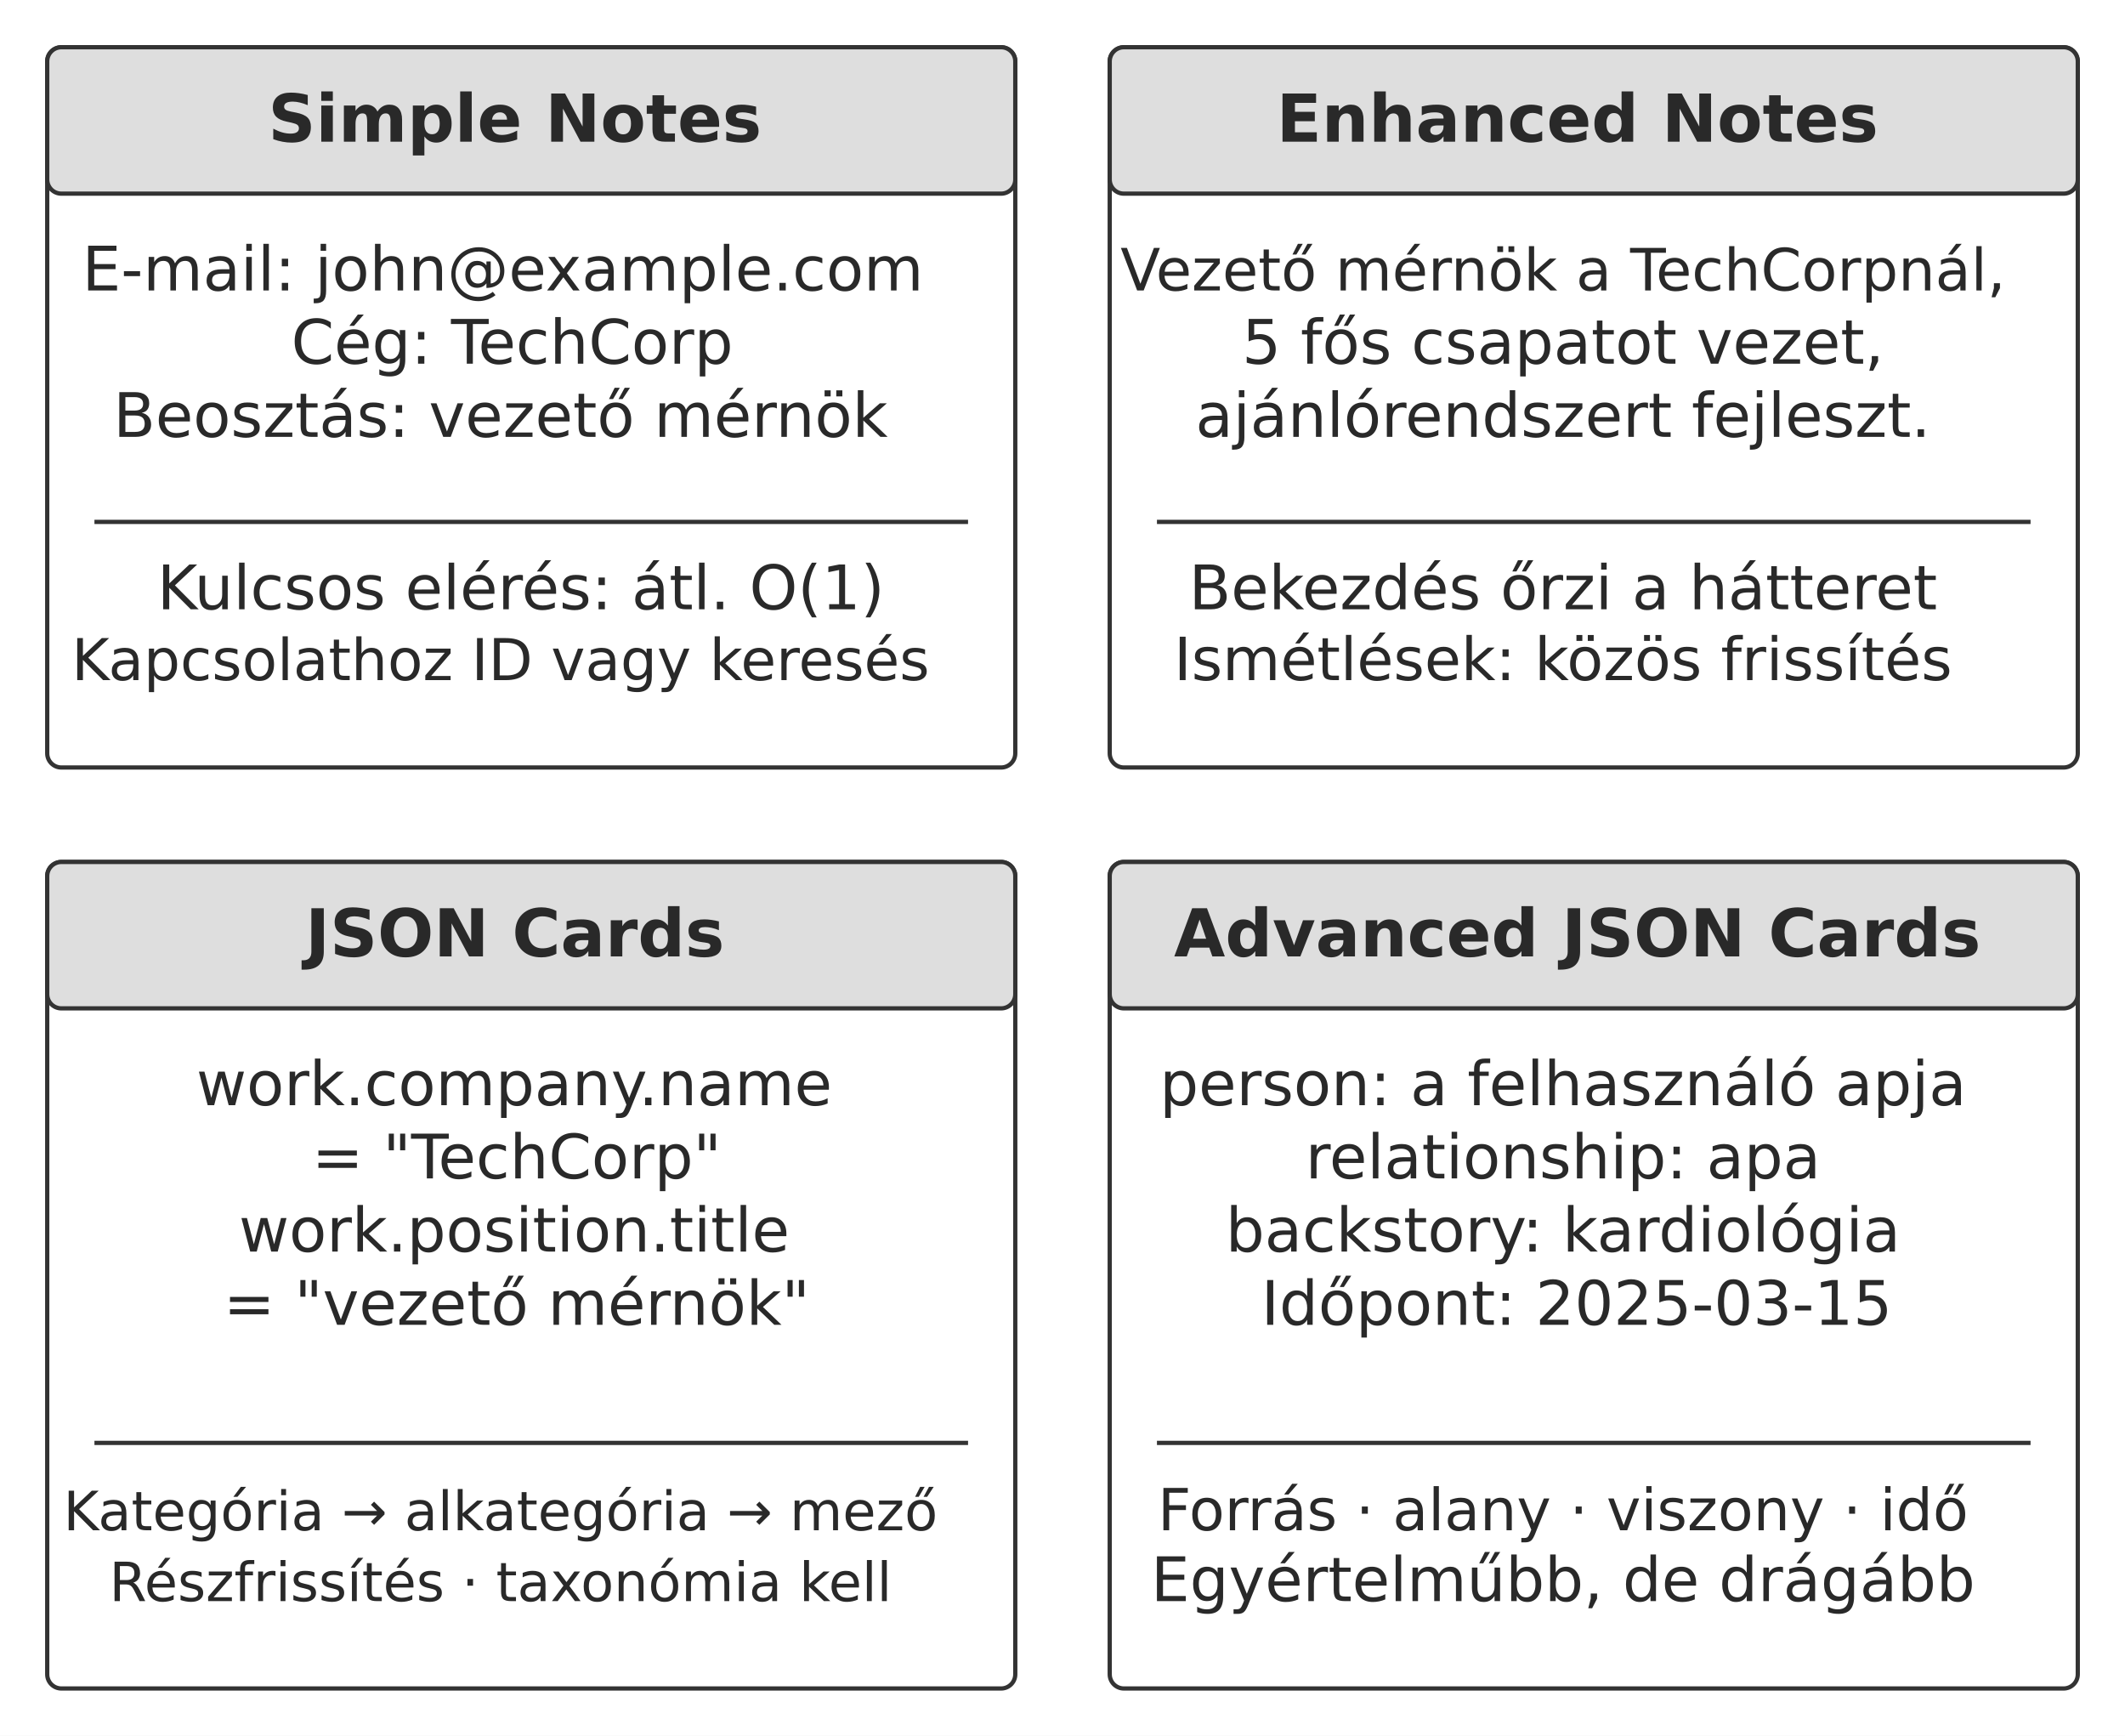
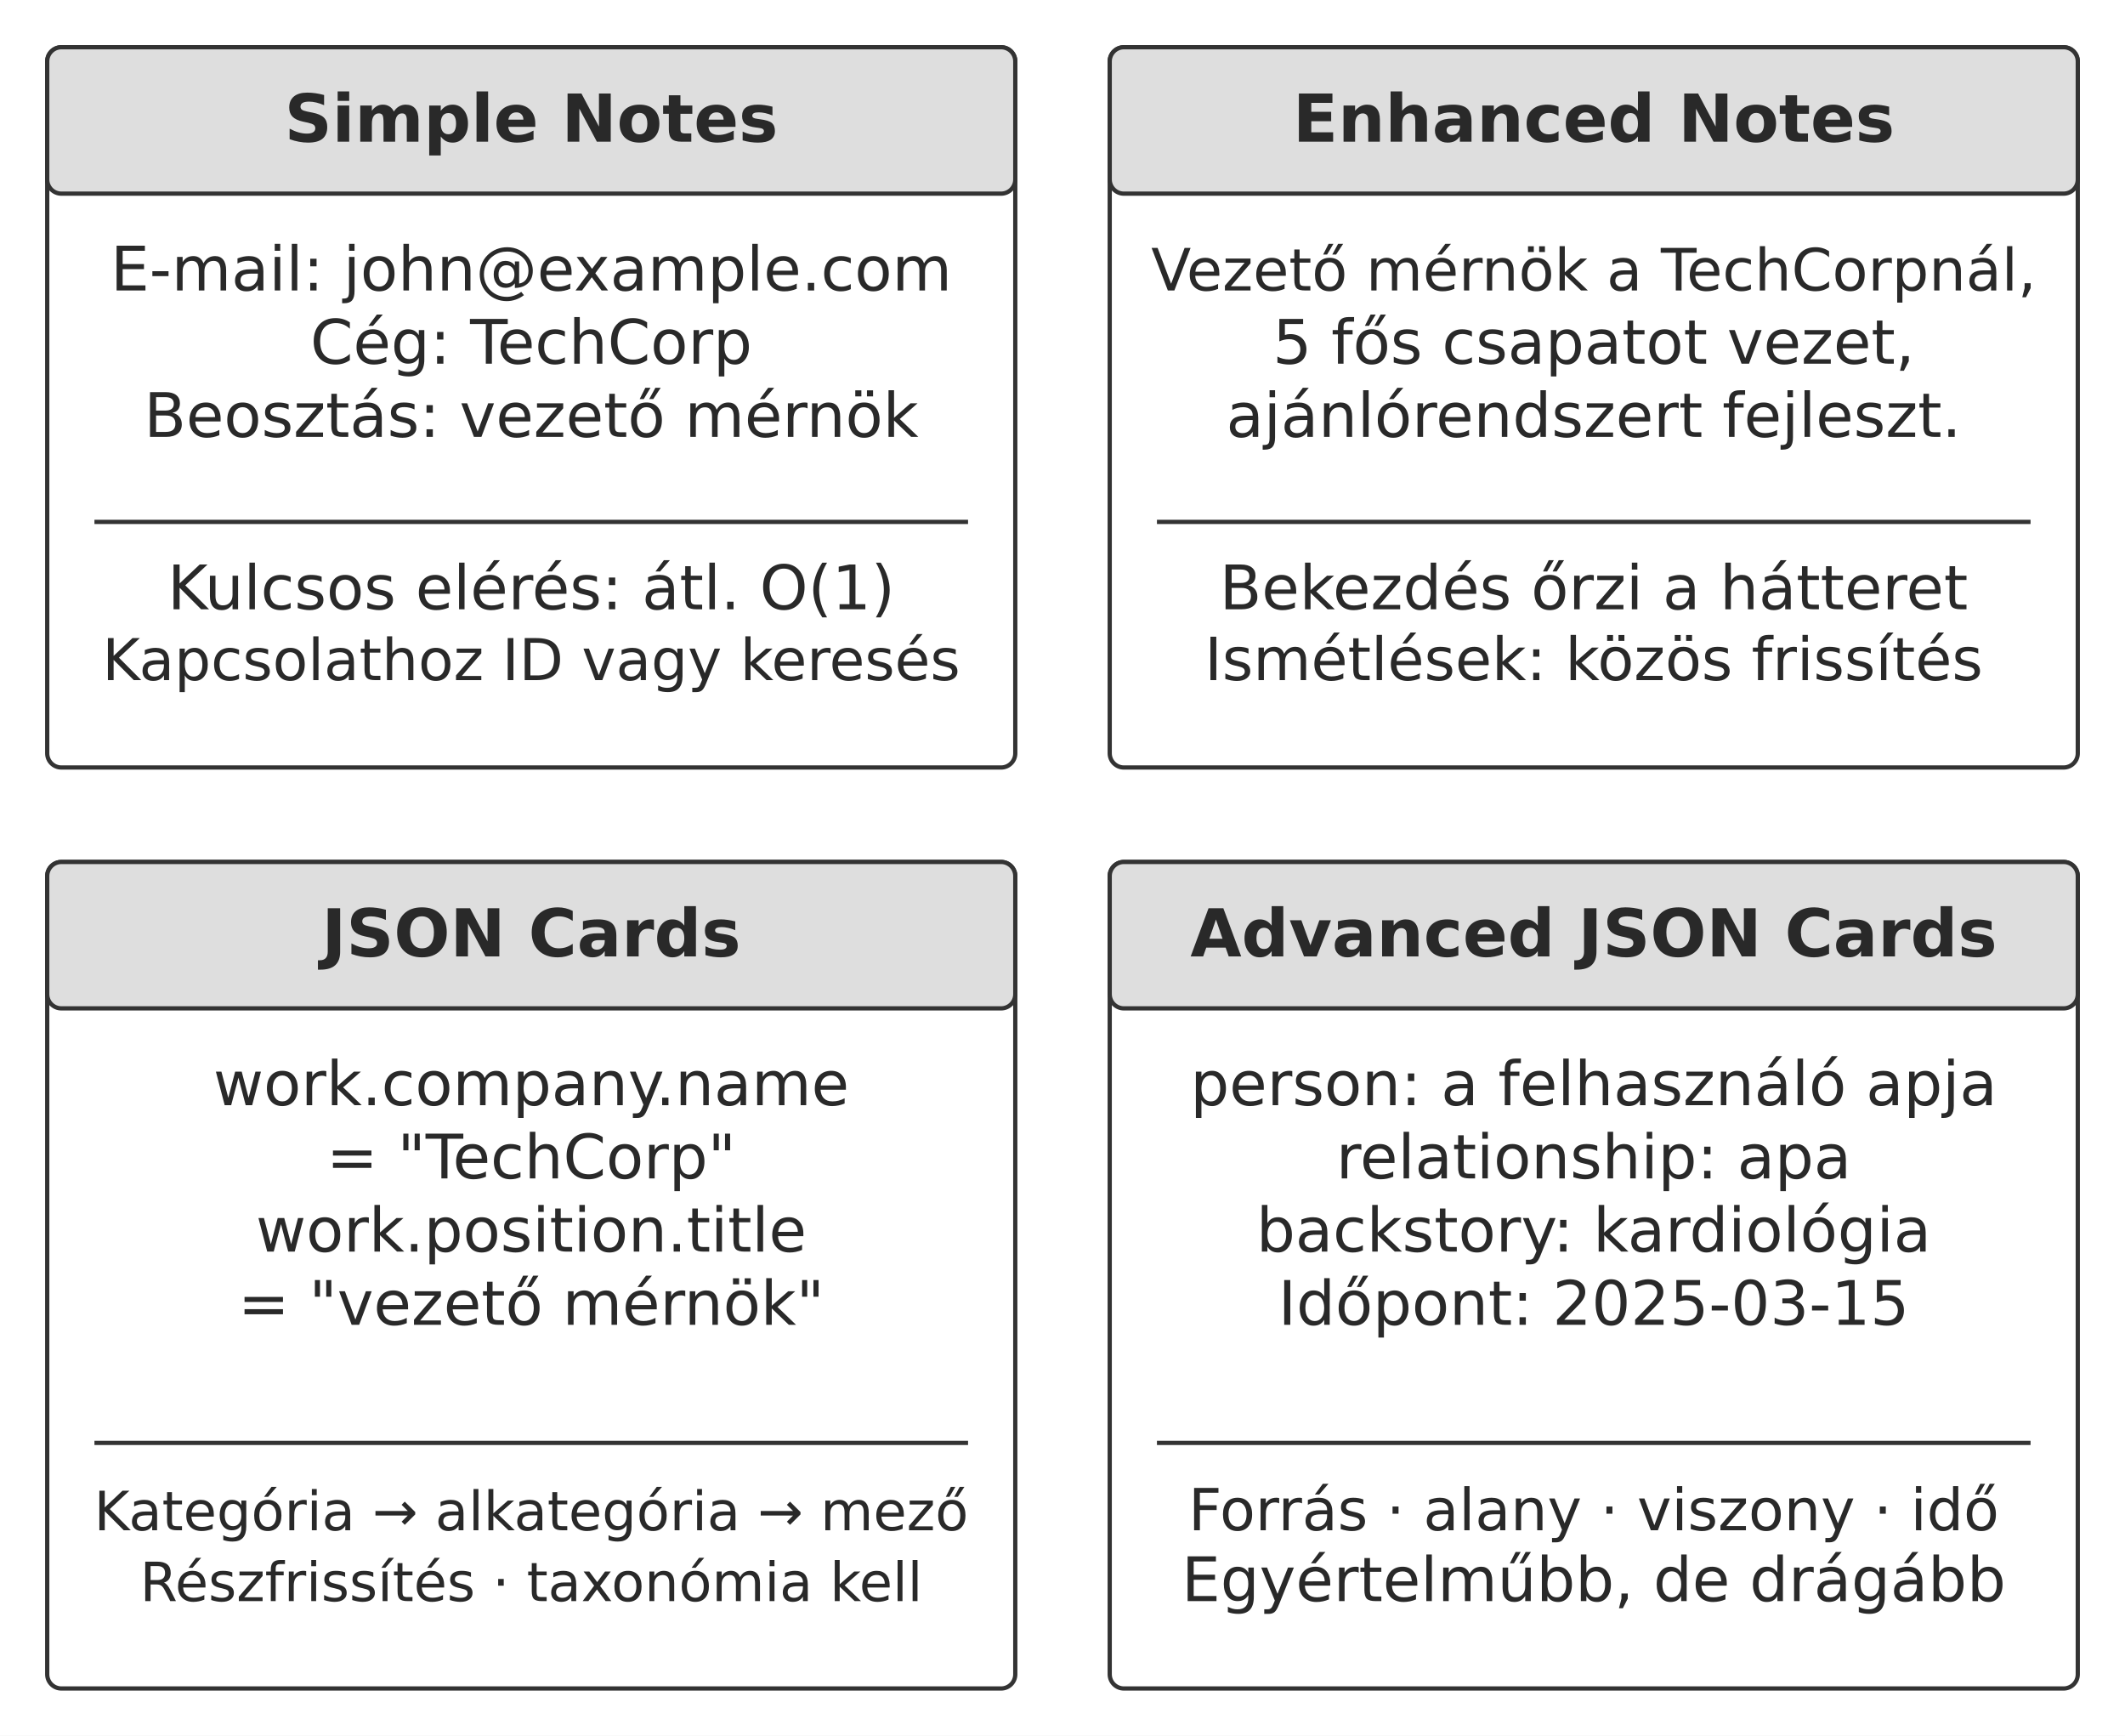
<svg xmlns="http://www.w3.org/2000/svg" width="106.000mm" height="86.567mm" viewBox="0 0 900 735" role="img" aria-labelledby="title desc">
  <defs>
    <marker id="arrow" viewBox="0 0 10 10" refX="9" refY="5" markerWidth="7" markerHeight="7" orient="auto-start-reverse">
      <path d="M0 0 L10 5 L0 10 Z" fill="#333333" />
    </marker>
  </defs>
  <rect width="900" height="735" fill="#ffffff" y="0" />
  <rect x="20" y="20" width="410" height="305" rx="6" fill="#ffffff" stroke="#333333" stroke-width="1.8" />
  <rect x="20" y="20" width="410" height="62" rx="6" fill="#dedede" stroke="#333333" stroke-width="1.8" />
-   <text x="218.07" y="60" text-anchor="middle" font-family="&quot;DejaVu Sans&quot;, Arial, &quot;Helvetica Neue&quot;, sans-serif" font-size="28.0" font-weight="700" fill="#292929">Simple Notes</text>
-   <text x="212.96" y="123" text-anchor="middle" font-family="&quot;DejaVu Sans&quot;, Arial, &quot;Helvetica Neue&quot;, sans-serif" font-size="26.0" font-weight="400" fill="#292929">E-mail: john@example.com</text>
-   <text x="216.94" y="154" text-anchor="middle" font-family="&quot;DejaVu Sans&quot;, Arial, &quot;Helvetica Neue&quot;, sans-serif" font-size="26.0" font-weight="400" fill="#292929">Cég: TechCorp</text>
-   <text x="212" y="185" text-anchor="middle" font-family="&quot;DejaVu Sans&quot;, Arial, &quot;Helvetica Neue&quot;, sans-serif" font-size="26.0" font-weight="400" fill="#292929">Beosztás: vezető mérnök</text>
+   <text x="225" y="60" text-anchor="middle" font-family="&quot;DejaVu Sans&quot;, Arial, &quot;Helvetica Neue&quot;, sans-serif" font-size="28.0" font-weight="700" fill="#292929">Simple Notes</text>
+   <text x="225" y="123" text-anchor="middle" font-family="&quot;DejaVu Sans&quot;, Arial, &quot;Helvetica Neue&quot;, sans-serif" font-size="26.0" font-weight="400" fill="#292929">E-mail: john@example.com</text>
+   <text x="225" y="154" text-anchor="middle" font-family="&quot;DejaVu Sans&quot;, Arial, &quot;Helvetica Neue&quot;, sans-serif" font-size="26.0" font-weight="400" fill="#292929">Cég: TechCorp</text>
+   <text x="225" y="185" text-anchor="middle" font-family="&quot;DejaVu Sans&quot;, Arial, &quot;Helvetica Neue&quot;, sans-serif" font-size="26.0" font-weight="400" fill="#292929">Beosztás: vezető mérnök</text>
  <path d="M40 221 L410 221" fill="none" stroke="#333333" stroke-width="1.8" />
-   <text x="220.61" y="258" text-anchor="middle" font-family="&quot;DejaVu Sans&quot;, Arial, &quot;Helvetica Neue&quot;, sans-serif" font-size="26.0" font-weight="400" fill="#292929">Kulcsos elérés: átl. O(1)</text>
-   <text x="212" y="288" text-anchor="middle" font-family="&quot;DejaVu Sans&quot;, Arial, &quot;Helvetica Neue&quot;, sans-serif" font-size="24.4" font-weight="400" fill="#292929">Kapcsolathoz ID vagy keresés</text>
+   <text x="225" y="258" text-anchor="middle" font-family="&quot;DejaVu Sans&quot;, Arial, &quot;Helvetica Neue&quot;, sans-serif" font-size="26.0" font-weight="400" fill="#292929">Kulcsos elérés: átl. O(1)</text>
+   <text x="225" y="288" text-anchor="middle" font-family="&quot;DejaVu Sans&quot;, Arial, &quot;Helvetica Neue&quot;, sans-serif" font-size="24.4" font-weight="400" fill="#292929">Kapcsolathoz ID vagy keresés</text>
  <rect x="470" y="20" width="410" height="305" rx="6" fill="#ffffff" stroke="#333333" stroke-width="1.8" />
  <rect x="470" y="20" width="410" height="62" rx="6" fill="#dedede" stroke="#333333" stroke-width="1.8" />
-   <text x="668.07" y="60" text-anchor="middle" font-family="&quot;DejaVu Sans&quot;, Arial, &quot;Helvetica Neue&quot;, sans-serif" font-size="28.0" font-weight="700" fill="#292929">Enhanced Notes</text>
-   <text x="662" y="123" text-anchor="middle" font-family="&quot;DejaVu Sans&quot;, Arial, &quot;Helvetica Neue&quot;, sans-serif" font-size="24.7" font-weight="400" fill="#292929">Vezető mérnök a TechCorpnál,</text>
-   <text x="662" y="154" text-anchor="middle" font-family="&quot;DejaVu Sans&quot;, Arial, &quot;Helvetica Neue&quot;, sans-serif" font-size="26.0" font-weight="400" fill="#292929">5 fős csapatot vezet,</text>
-   <text x="662" y="185" text-anchor="middle" font-family="&quot;DejaVu Sans&quot;, Arial, &quot;Helvetica Neue&quot;, sans-serif" font-size="26.0" font-weight="400" fill="#292929">ajánlórendszert fejleszt.</text>
+   <text x="675" y="60" text-anchor="middle" font-family="&quot;DejaVu Sans&quot;, Arial, &quot;Helvetica Neue&quot;, sans-serif" font-size="28.0" font-weight="700" fill="#292929">Enhanced Notes</text>
+   <text x="675" y="123" text-anchor="middle" font-family="&quot;DejaVu Sans&quot;, Arial, &quot;Helvetica Neue&quot;, sans-serif" font-size="24.7" font-weight="400" fill="#292929">Vezető mérnök a TechCorpnál,</text>
+   <text x="675" y="154" text-anchor="middle" font-family="&quot;DejaVu Sans&quot;, Arial, &quot;Helvetica Neue&quot;, sans-serif" font-size="26.0" font-weight="400" fill="#292929">5 fős csapatot vezet,</text>
+   <text x="675" y="185" text-anchor="middle" font-family="&quot;DejaVu Sans&quot;, Arial, &quot;Helvetica Neue&quot;, sans-serif" font-size="26.0" font-weight="400" fill="#292929">ajánlórendszert fejleszt.</text>
  <path d="M490 221 L860 221" fill="none" stroke="#333333" stroke-width="1.8" />
-   <text x="662" y="258" text-anchor="middle" font-family="&quot;DejaVu Sans&quot;, Arial, &quot;Helvetica Neue&quot;, sans-serif" font-size="26.0" font-weight="400" fill="#292929">Bekezdés őrzi a hátteret</text>
-   <text x="662" y="288" text-anchor="middle" font-family="&quot;DejaVu Sans&quot;, Arial, &quot;Helvetica Neue&quot;, sans-serif" font-size="25.2" font-weight="400" fill="#292929">Ismétlések: közös frissítés</text>
+   <text x="675" y="258" text-anchor="middle" font-family="&quot;DejaVu Sans&quot;, Arial, &quot;Helvetica Neue&quot;, sans-serif" font-size="26.0" font-weight="400" fill="#292929">Bekezdés őrzi a hátteret</text>
+   <text x="675" y="288" text-anchor="middle" font-family="&quot;DejaVu Sans&quot;, Arial, &quot;Helvetica Neue&quot;, sans-serif" font-size="25.2" font-weight="400" fill="#292929">Ismétlések: közös frissítés</text>
  <rect x="20" y="365" width="410" height="350" rx="6" fill="#ffffff" stroke="#333333" stroke-width="1.8" />
  <rect x="20" y="365" width="410" height="62" rx="6" fill="#dedede" stroke="#333333" stroke-width="1.8" />
-   <text x="218.07" y="405" text-anchor="middle" font-family="&quot;DejaVu Sans&quot;, Arial, &quot;Helvetica Neue&quot;, sans-serif" font-size="28.0" font-weight="700" fill="#292929">JSON Cards</text>
-   <text x="217.8" y="468" text-anchor="middle" font-family="&quot;DejaVu Sans&quot;, Arial, &quot;Helvetica Neue&quot;, sans-serif" font-size="26.0" font-weight="400" fill="#292929">work.company.name</text>
-   <text x="218.84" y="499" text-anchor="middle" font-family="&quot;DejaVu Sans&quot;, Arial, &quot;Helvetica Neue&quot;, sans-serif" font-size="26.0" font-weight="400" fill="#292929">= "TechCorp"</text>
-   <text x="217.8" y="530" text-anchor="middle" font-family="&quot;DejaVu Sans&quot;, Arial, &quot;Helvetica Neue&quot;, sans-serif" font-size="26.0" font-weight="400" fill="#292929">work.position.title</text>
-   <text x="218.84" y="561" text-anchor="middle" font-family="&quot;DejaVu Sans&quot;, Arial, &quot;Helvetica Neue&quot;, sans-serif" font-size="26.0" font-weight="400" fill="#292929">= "vezető mérnök"</text>
+   <text x="225" y="405" text-anchor="middle" font-family="&quot;DejaVu Sans&quot;, Arial, &quot;Helvetica Neue&quot;, sans-serif" font-size="28.0" font-weight="700" fill="#292929">JSON Cards</text>
+   <text x="225" y="468" text-anchor="middle" font-family="&quot;DejaVu Sans&quot;, Arial, &quot;Helvetica Neue&quot;, sans-serif" font-size="26.0" font-weight="400" fill="#292929">work.company.name</text>
+   <text x="225" y="499" text-anchor="middle" font-family="&quot;DejaVu Sans&quot;, Arial, &quot;Helvetica Neue&quot;, sans-serif" font-size="26.0" font-weight="400" fill="#292929">= "TechCorp"</text>
+   <text x="225" y="530" text-anchor="middle" font-family="&quot;DejaVu Sans&quot;, Arial, &quot;Helvetica Neue&quot;, sans-serif" font-size="26.0" font-weight="400" fill="#292929">work.position.title</text>
+   <text x="225" y="561" text-anchor="middle" font-family="&quot;DejaVu Sans&quot;, Arial, &quot;Helvetica Neue&quot;, sans-serif" font-size="26.0" font-weight="400" fill="#292929">= "vezető mérnök"</text>
  <path d="M40 611 L410 611" fill="none" stroke="#333333" stroke-width="1.8" />
-   <text x="212" y="648" text-anchor="middle" font-family="&quot;DejaVu Sans&quot;, Arial, &quot;Helvetica Neue&quot;, sans-serif" font-size="23.0" font-weight="400" fill="#292929">Kategória → alkategória → mező</text>
-   <text x="212" y="678" text-anchor="middle" font-family="&quot;DejaVu Sans&quot;, Arial, &quot;Helvetica Neue&quot;, sans-serif" font-size="22.9" font-weight="400" fill="#292929">Részfrissítés · taxonómia kell</text>
+   <text x="225" y="648" text-anchor="middle" font-family="&quot;DejaVu Sans&quot;, Arial, &quot;Helvetica Neue&quot;, sans-serif" font-size="23.0" font-weight="400" fill="#292929">Kategória → alkategória → mező</text>
+   <text x="225" y="678" text-anchor="middle" font-family="&quot;DejaVu Sans&quot;, Arial, &quot;Helvetica Neue&quot;, sans-serif" font-size="22.9" font-weight="400" fill="#292929">Részfrissítés · taxonómia kell</text>
  <rect x="470" y="365" width="410" height="350" rx="6" fill="#ffffff" stroke="#333333" stroke-width="1.8" />
  <rect x="470" y="365" width="410" height="62" rx="6" fill="#dedede" stroke="#333333" stroke-width="1.8" />
-   <text x="668.07" y="405" text-anchor="middle" font-family="&quot;DejaVu Sans&quot;, Arial, &quot;Helvetica Neue&quot;, sans-serif" font-size="28.0" font-weight="700" fill="#292929">Advanced JSON Cards</text>
-   <text x="662" y="468" text-anchor="middle" font-family="&quot;DejaVu Sans&quot;, Arial, &quot;Helvetica Neue&quot;, sans-serif" font-size="26.0" font-weight="400" fill="#292929">person: a felhasználó apja</text>
-   <text x="662" y="499" text-anchor="middle" font-family="&quot;DejaVu Sans&quot;, Arial, &quot;Helvetica Neue&quot;, sans-serif" font-size="26.0" font-weight="400" fill="#292929">relationship: apa</text>
-   <text x="662" y="530" text-anchor="middle" font-family="&quot;DejaVu Sans&quot;, Arial, &quot;Helvetica Neue&quot;, sans-serif" font-size="26.0" font-weight="400" fill="#292929">backstory: kardiológia</text>
-   <text x="667.79" y="561" text-anchor="middle" font-family="&quot;DejaVu Sans&quot;, Arial, &quot;Helvetica Neue&quot;, sans-serif" font-size="26.0" font-weight="400" fill="#292929">Időpont: 2025-03-15</text>
+   <text x="675" y="405" text-anchor="middle" font-family="&quot;DejaVu Sans&quot;, Arial, &quot;Helvetica Neue&quot;, sans-serif" font-size="28.0" font-weight="700" fill="#292929">Advanced JSON Cards</text>
+   <text x="675" y="468" text-anchor="middle" font-family="&quot;DejaVu Sans&quot;, Arial, &quot;Helvetica Neue&quot;, sans-serif" font-size="26.0" font-weight="400" fill="#292929">person: a felhasználó apja</text>
+   <text x="675" y="499" text-anchor="middle" font-family="&quot;DejaVu Sans&quot;, Arial, &quot;Helvetica Neue&quot;, sans-serif" font-size="26.0" font-weight="400" fill="#292929">relationship: apa</text>
+   <text x="675" y="530" text-anchor="middle" font-family="&quot;DejaVu Sans&quot;, Arial, &quot;Helvetica Neue&quot;, sans-serif" font-size="26.0" font-weight="400" fill="#292929">backstory: kardiológia</text>
+   <text x="675" y="561" text-anchor="middle" font-family="&quot;DejaVu Sans&quot;, Arial, &quot;Helvetica Neue&quot;, sans-serif" font-size="26.0" font-weight="400" fill="#292929">Időpont: 2025-03-15</text>
  <path d="M490 611 L860 611" fill="none" stroke="#333333" stroke-width="1.8" />
-   <text x="662" y="648" text-anchor="middle" font-family="&quot;DejaVu Sans&quot;, Arial, &quot;Helvetica Neue&quot;, sans-serif" font-size="24.6" font-weight="400" fill="#292929">Forrás · alany · viszony · idő</text>
-   <text x="662" y="678" text-anchor="middle" font-family="&quot;DejaVu Sans&quot;, Arial, &quot;Helvetica Neue&quot;, sans-serif" font-size="26.0" font-weight="400" fill="#292929">Egyértelműbb, de drágább</text>
+   <text x="675" y="648" text-anchor="middle" font-family="&quot;DejaVu Sans&quot;, Arial, &quot;Helvetica Neue&quot;, sans-serif" font-size="24.6" font-weight="400" fill="#292929">Forrás · alany · viszony · idő</text>
+   <text x="675" y="678" text-anchor="middle" font-family="&quot;DejaVu Sans&quot;, Arial, &quot;Helvetica Neue&quot;, sans-serif" font-size="26.0" font-weight="400" fill="#292929">Egyértelműbb, de drágább</text>
  <defs />
</svg>
